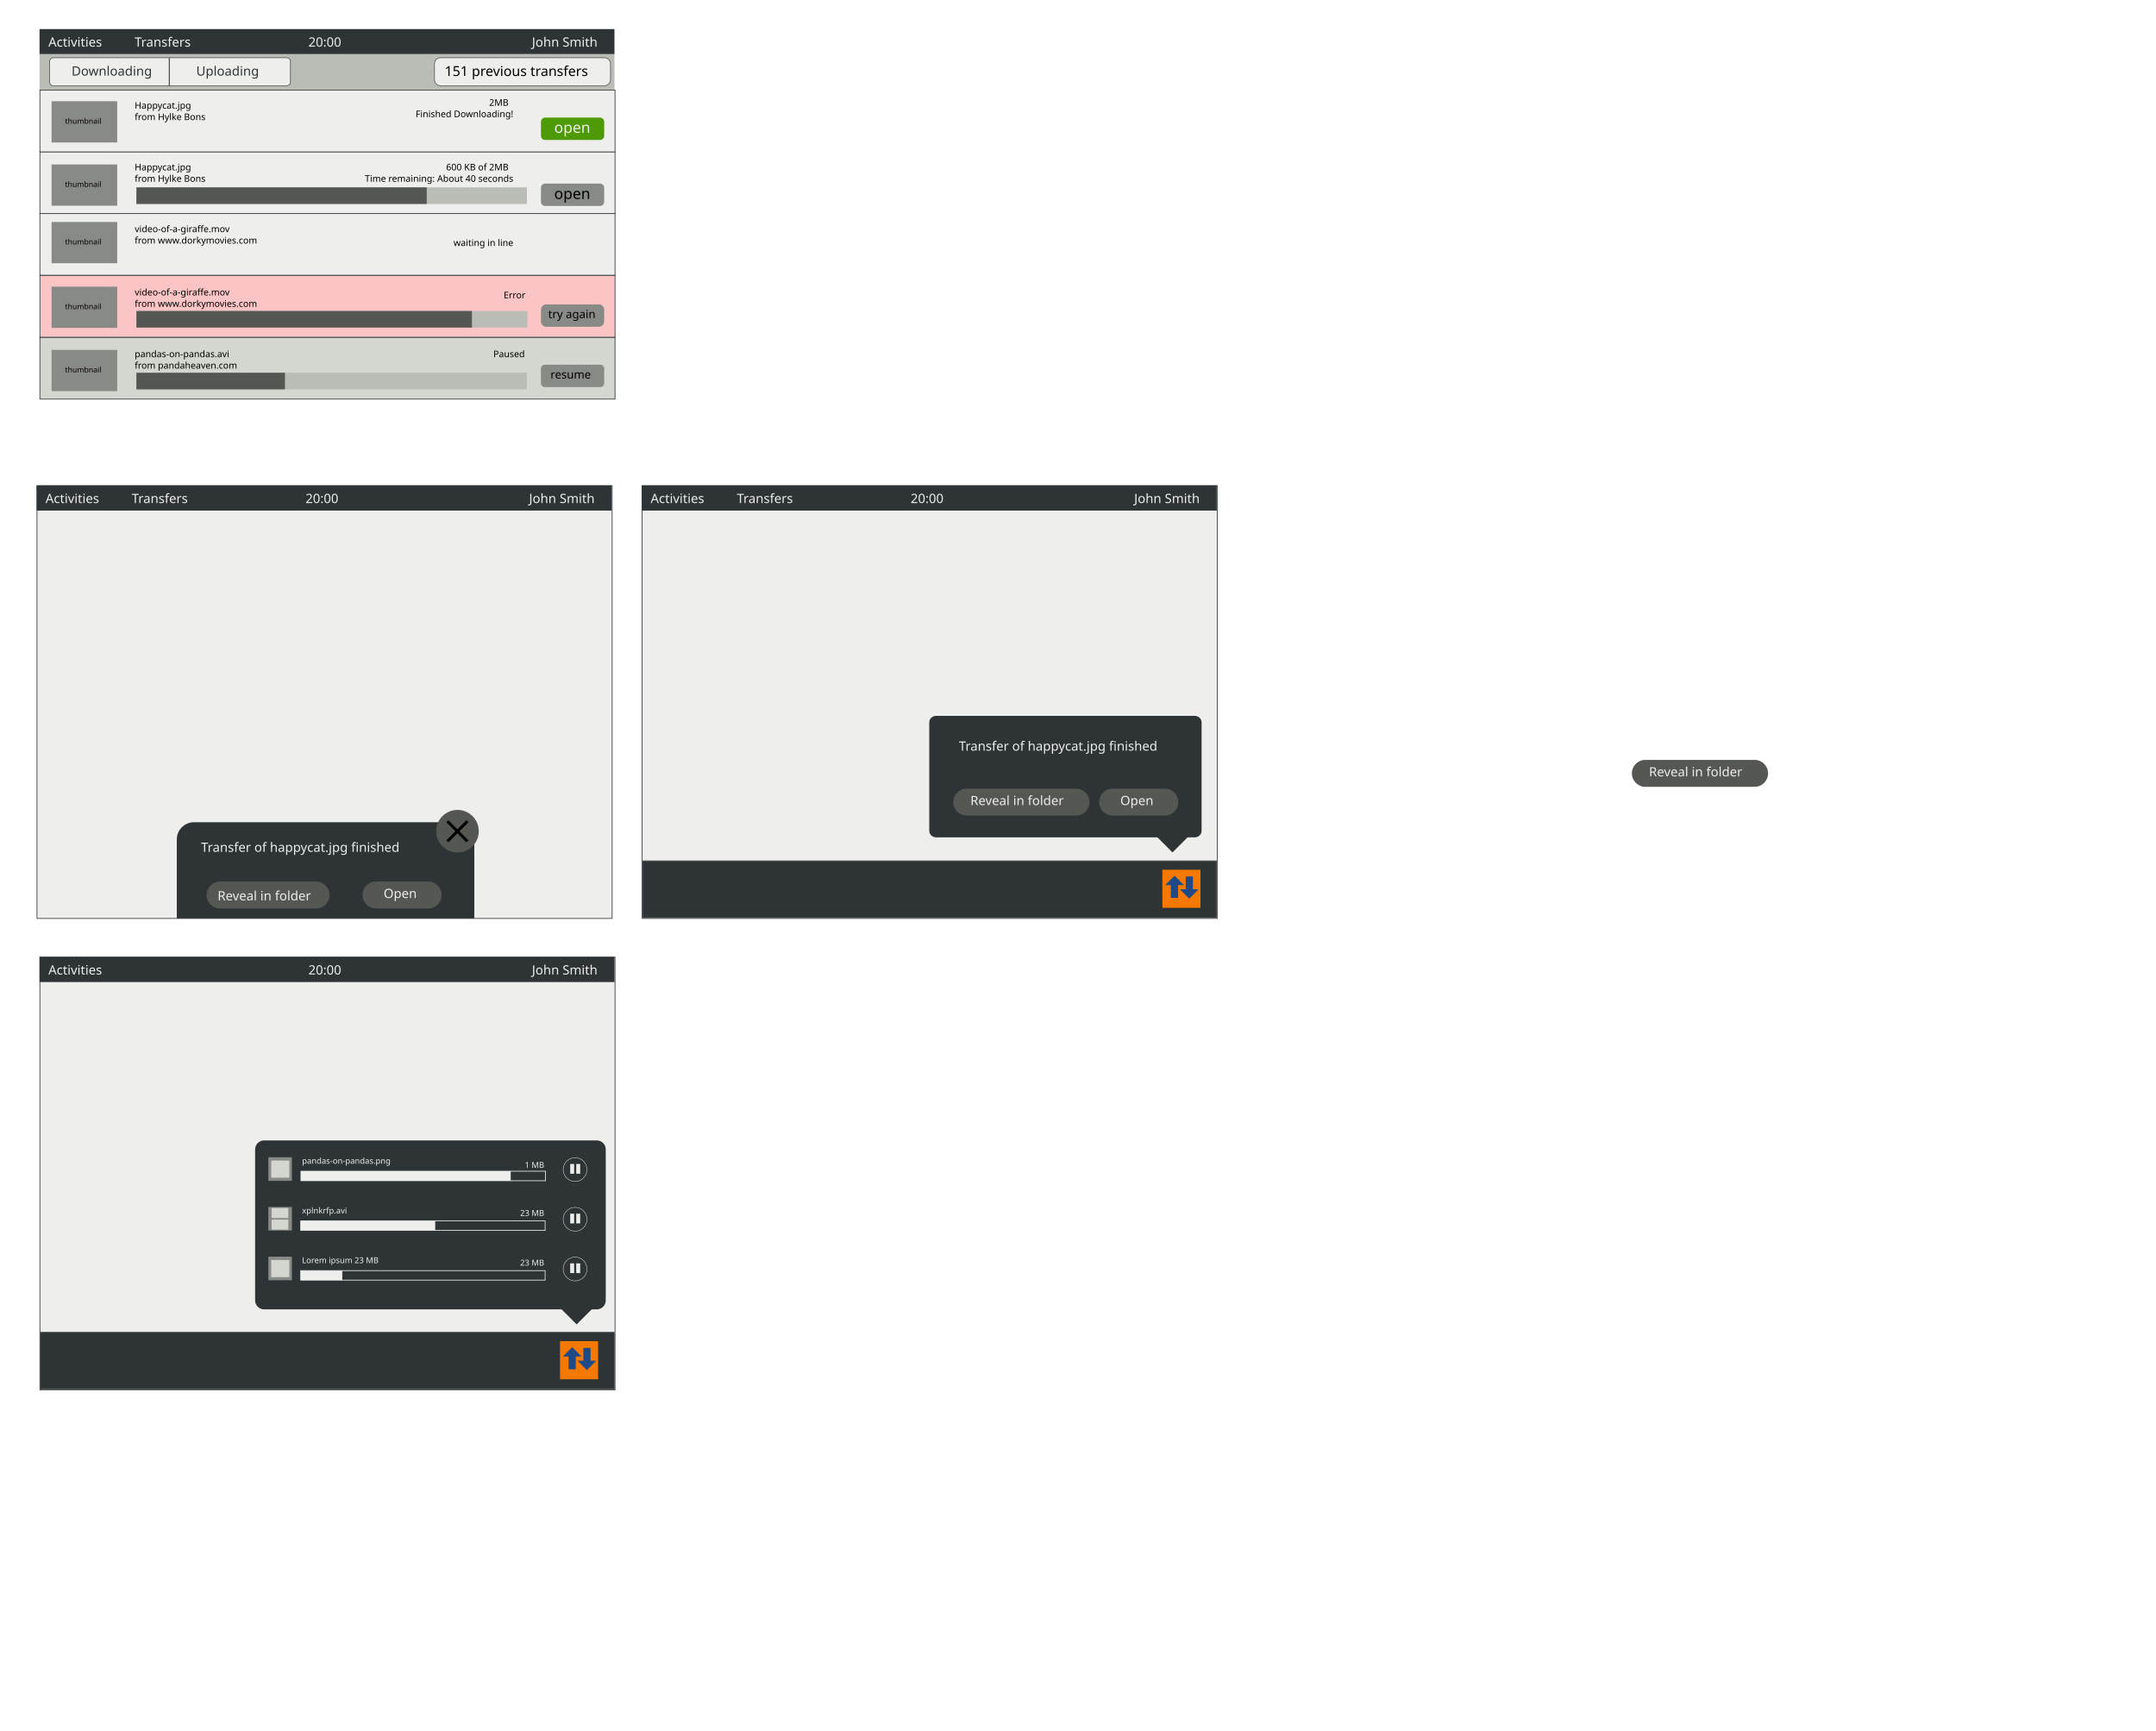
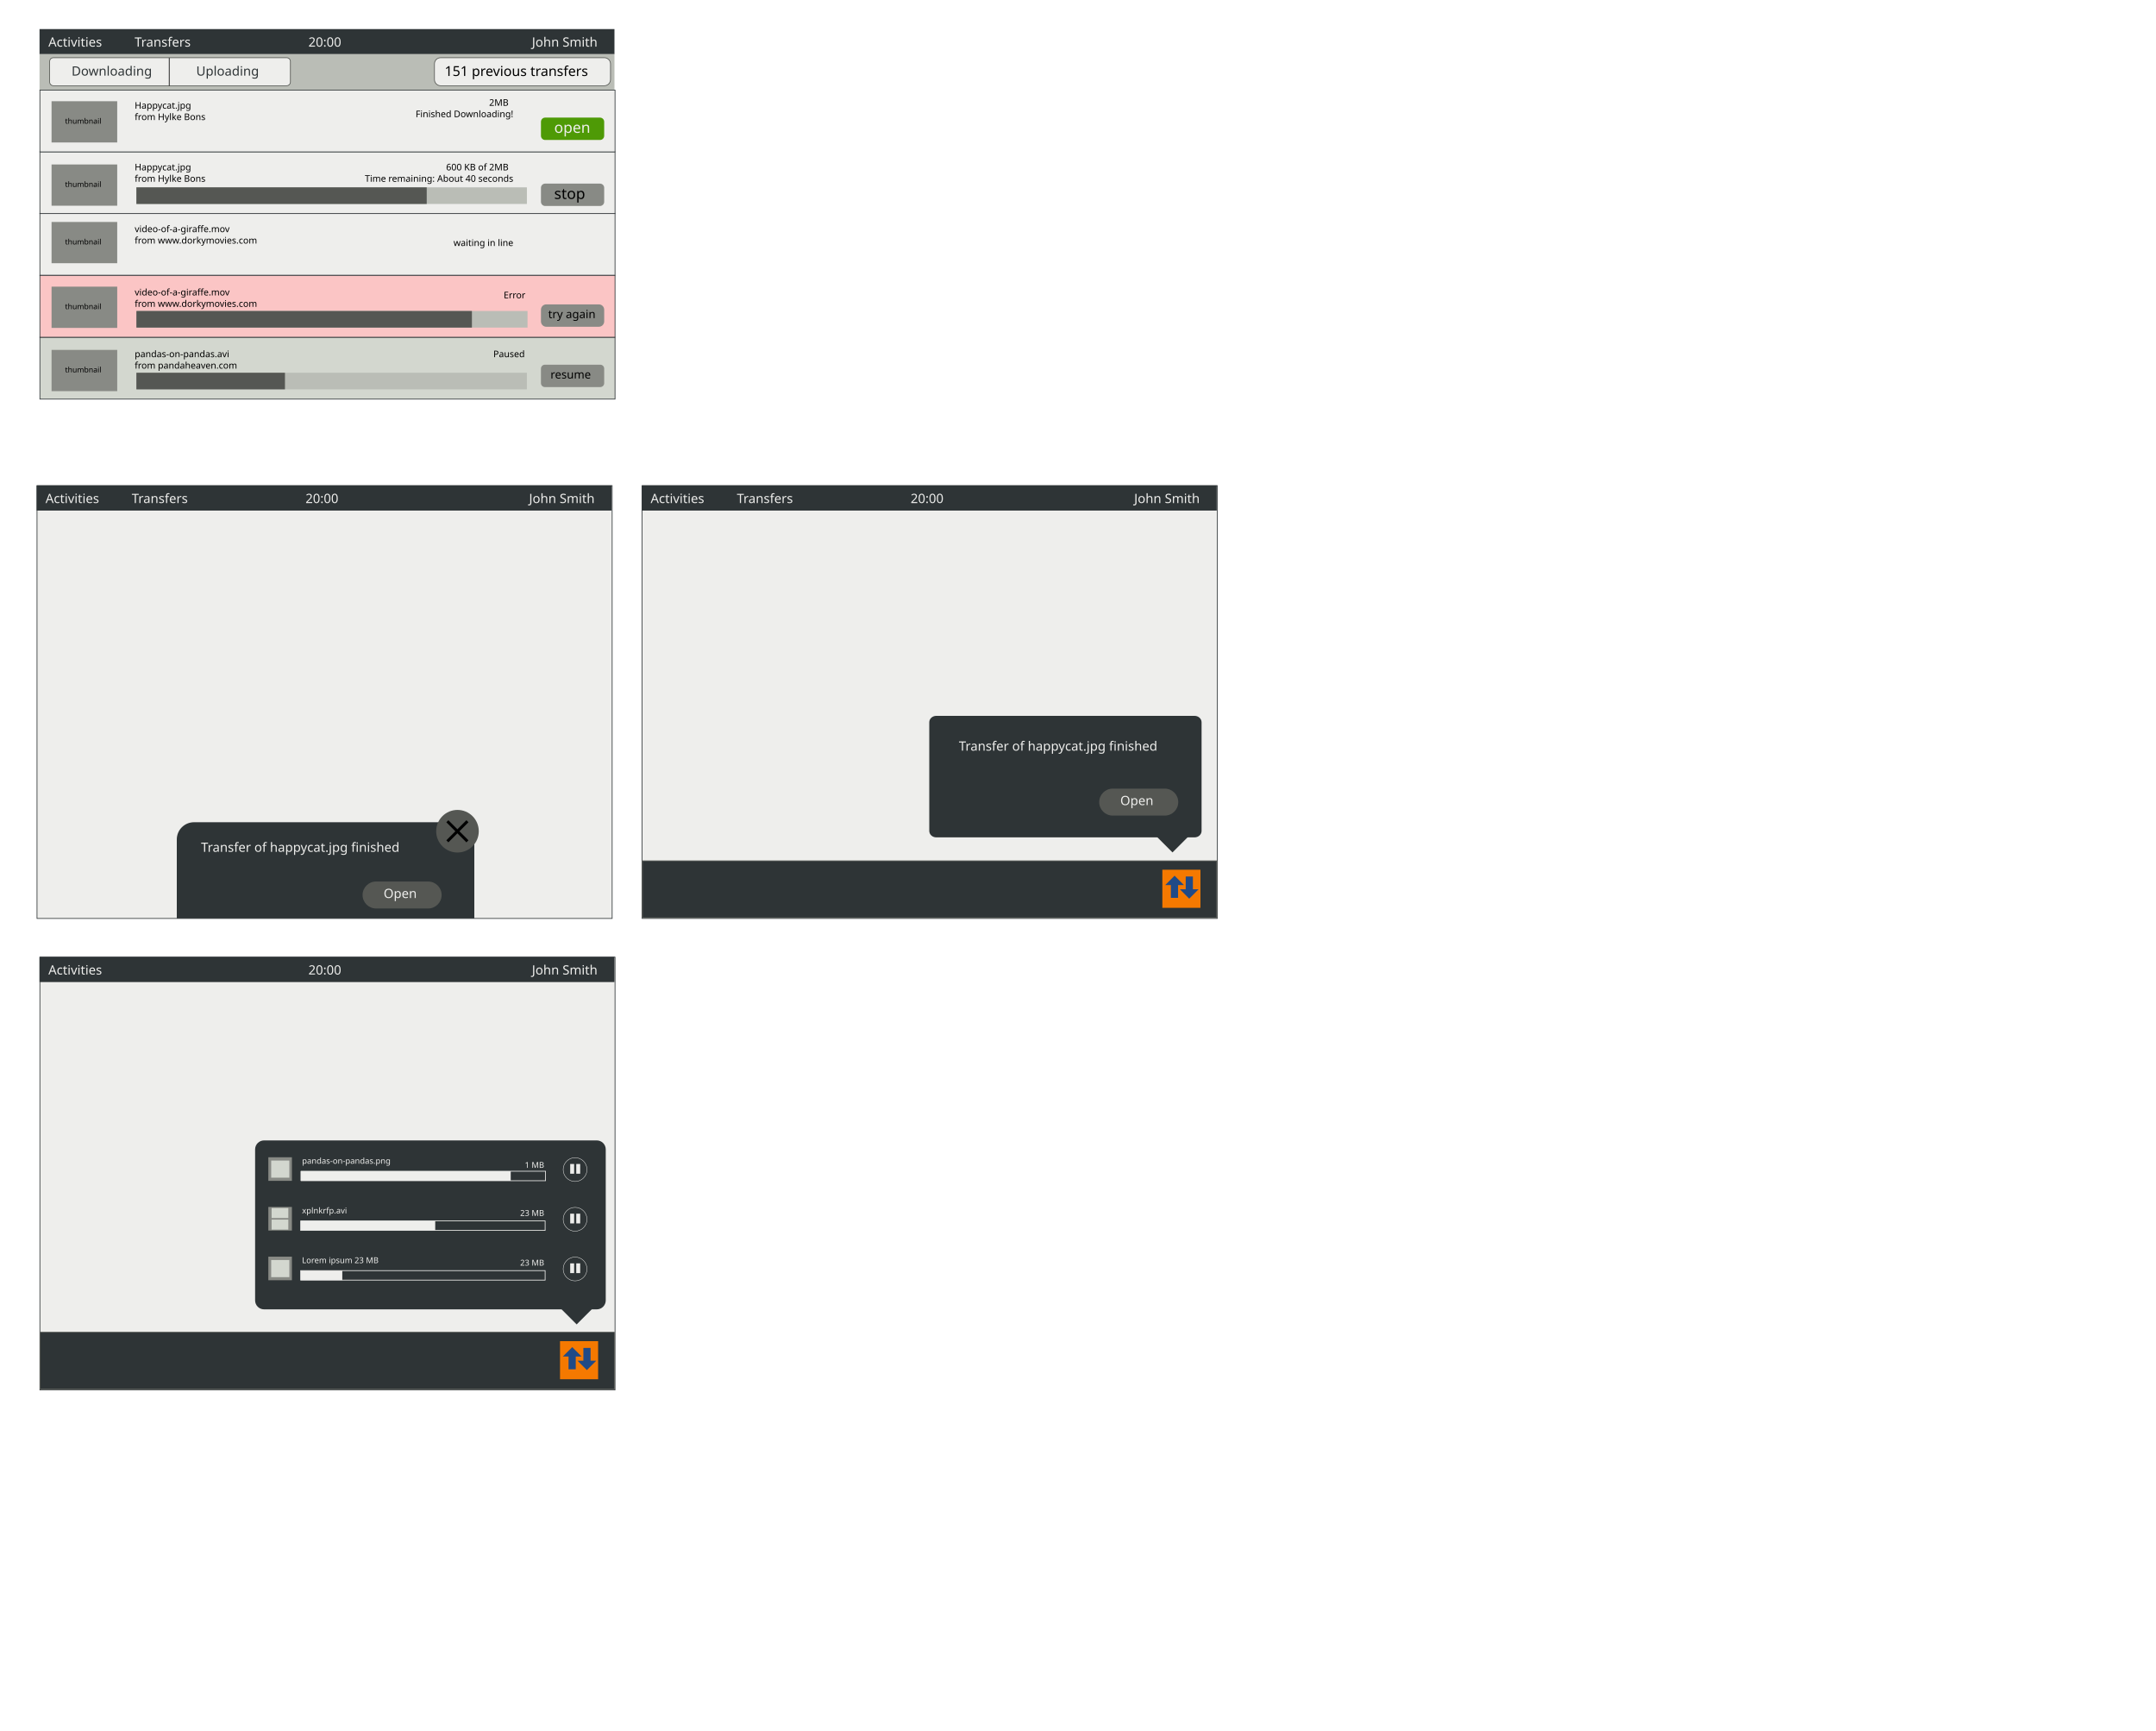
<svg xmlns="http://www.w3.org/2000/svg" width="3000" height="2408" id="svg2985" version="1.1">
  <defs id="defs2987" />
  <g id="layer1" transform="translate(0,1808)">
    <rect style="color:#000000;fill:#eeeeec;fill-opacity:1;fill-rule:nonzero;stroke:#2e3436;stroke-width:1;stroke-miterlimit:4;stroke-dasharray:none;marker:none;visibility:visible;display:inline;overflow:visible;enable-background:accumulate" id="rect3838-9-1" width="800.29" height="86.014" x="55.5" y="-1511.007" />
    <rect style="color:#000000;fill:#2e3436;fill-opacity:1;fill-rule:nonzero;stroke:none;stroke-width:3;marker:none;visibility:visible;display:inline;overflow:visible;enable-background:accumulate" id="rect2997-2" width="800" height="34.911" x="55" y="-1767.538" rx="0" ry="0" />
    <text xml:space="preserve" style="font-size:17.908px;font-style:normal;font-weight:normal;line-height:125%;letter-spacing:0px;word-spacing:0px;fill:#eeeeec;fill-opacity:1;stroke:none;font-family:Sans" x="67.323" y="-1743.122" id="text3769-3">
      <tspan id="tspan3771-9" x="67.323" y="-1743.122">Activities</tspan>
    </text>
    <text xml:space="preserve" style="font-size:17.908px;font-style:normal;font-weight:normal;line-height:125%;letter-spacing:0px;word-spacing:0px;fill:#eeeeec;fill-opacity:1;stroke:none;font-family:Sans" x="187.323" y="-1743.122" id="text3769-7-3">
      <tspan id="tspan3771-4-5" x="187.323" y="-1743.122">Transfers</tspan>
    </text>
    <text xml:space="preserve" style="font-size:17.908px;font-style:normal;font-weight:normal;line-height:125%;letter-spacing:0px;word-spacing:0px;fill:#eeeeec;fill-opacity:1;stroke:none;font-family:Sans" x="740.149" y="-1743.122" id="text3769-7-4-1">
      <tspan id="tspan3771-4-6-8" x="740.149" y="-1743.122">John Smith</tspan>
    </text>
    <text xml:space="preserve" style="font-size:17.908px;font-style:normal;font-weight:normal;line-height:125%;letter-spacing:0px;word-spacing:0px;fill:#eeeeec;fill-opacity:1;stroke:none;font-family:Sans" x="429.112" y="-1743.122" id="text3769-7-9-1">
      <tspan id="tspan3771-4-1-9" x="429.112" y="-1743.122">20:00</tspan>
    </text>
    <rect style="color:#000000;fill:#babdb6;fill-opacity:1;fill-rule:nonzero;stroke:none;stroke-width:3;marker:none;visibility:visible;display:inline;overflow:visible;enable-background:accumulate" id="rect3836-7" width="800" height="50" x="55" y="-1732.627" />
    <rect style="color:#000000;fill:#eeeeec;fill-opacity:1;fill-rule:nonzero;stroke:#2e3436;stroke-width:1;stroke-miterlimit:4;stroke-dasharray:none;marker:none;visibility:visible;display:inline;overflow:visible;enable-background:accumulate" id="rect3838-0" width="800.29" height="86.014" x="55.5" y="-1596.837" />
    <text xml:space="preserve" style="font-size:12.699px;font-style:normal;font-weight:normal;line-height:125%;letter-spacing:0px;word-spacing:0px;fill:#000000;fill-opacity:1;stroke:none;font-family:Sans" x="187.418" y="-1570.978" id="text3920-2">
      <tspan id="tspan3922-8" x="187.418" y="-1570.978">Happycat.jpg</tspan>
      <tspan x="187.418" y="-1555.105" id="tspan3254">from Hylke Bons</tspan>
    </text>
    <rect style="color:#000000;fill:#babdb6;fill-opacity:1;fill-rule:nonzero;stroke:none;stroke-width:1;marker:none;visibility:visible;display:inline;overflow:visible;enable-background:accumulate" id="rect3924-7" width="543.362" height="23.109" x="189.779" y="-1547.336" />
    <rect style="color:#000000;fill:#555753;fill-opacity:1;fill-rule:nonzero;stroke:none;stroke-width:1;marker:none;visibility:visible;display:inline;overflow:visible;enable-background:accumulate" id="rect3924-6-5" width="403.98" height="23.109" x="189.779" y="-1547.336" />
    <rect style="color:#000000;fill:#d3d7cf;fill-opacity:1;fill-rule:nonzero;stroke:#2e3436;stroke-width:1;stroke-miterlimit:4;stroke-dasharray:none;marker:none;visibility:visible;display:inline;overflow:visible;enable-background:accumulate" id="rect3838-5-9" width="800.29" height="86.014" x="55.5" y="-1338.715" />
    <rect style="color:#000000;fill:#babdb6;fill-opacity:1;fill-rule:nonzero;stroke:none;stroke-width:1;marker:none;visibility:visible;display:inline;overflow:visible;enable-background:accumulate" id="rect3924-3-6" width="543.362" height="23.109" x="189.779" y="-1289.384" />
    <rect style="color:#000000;fill:#555753;fill-opacity:1;fill-rule:nonzero;stroke:none;stroke-width:1;marker:none;visibility:visible;display:inline;overflow:visible;enable-background:accumulate" id="rect3924-6-6-9" width="206.736" height="23.109" x="189.779" y="-1289.384" />
    <rect style="color:#000000;fill:#fbc5c5;fill-opacity:1;fill-rule:nonzero;stroke:#2e3436;stroke-width:1;stroke-miterlimit:4;stroke-dasharray:none;marker:none;visibility:visible;display:inline;overflow:visible;enable-background:accumulate" id="rect3838-5-0-9" width="800.29" height="86.014" x="55.5" y="-1424.818" />
    <rect style="color:#000000;fill:#babdb6;fill-opacity:1;fill-rule:nonzero;stroke:none;stroke-width:1;marker:none;visibility:visible;display:inline;overflow:visible;enable-background:accumulate" id="rect3924-68-2-76" width="543.362" height="23.109" x="190.692" y="-1375.318" />
    <rect style="color:#000000;fill:#555753;fill-opacity:1;fill-rule:nonzero;stroke:none;stroke-width:1;marker:none;visibility:visible;display:inline;overflow:visible;enable-background:accumulate" id="rect3924-6-7-5-4" width="466.882" height="23.109" x="189.779" y="-1375.318" />
    <rect style="color:#000000;fill:#eeeeec;fill-opacity:1;fill-rule:nonzero;stroke:#2e3436;stroke-width:1;stroke-miterlimit:4;stroke-dasharray:none;marker:none;visibility:visible;display:inline;overflow:visible;enable-background:accumulate" id="rect3838-9-8-0" width="800.29" height="86.014" x="55.5" y="-1682.684" />
    <rect style="color:#000000;fill:#888a85;fill-opacity:1;fill-rule:nonzero;stroke:none;stroke-width:1;marker:none;visibility:visible;display:inline;overflow:visible;enable-background:accumulate" id="rect3900-4-0-9" width="91.363" height="57.391" x="71.739" y="-1667.17" />
    <rect style="color:#000000;fill:#eeeeec;fill-opacity:1;fill-rule:nonzero;stroke:#2e3436;stroke-width:1;stroke-miterlimit:4;stroke-dasharray:none;marker:none;visibility:visible;display:inline;overflow:visible;enable-background:accumulate" id="rect3838-5-0-0-5-5" width="800.29" height="602.201" x="893.5" y="-1132.329" />
    <rect style="color:#000000;fill:#2e3436;fill-opacity:1;fill-rule:nonzero;stroke:none;stroke-width:3;marker:none;visibility:visible;display:inline;overflow:visible;enable-background:accumulate" id="rect2997-3-9" width="800" height="34.911" x="893" y="-1132.538" rx="0" ry="0" />
    <text xml:space="preserve" style="font-size:17.908px;font-style:normal;font-weight:normal;line-height:125%;letter-spacing:0px;word-spacing:0px;fill:#eeeeec;fill-opacity:1;stroke:none;font-family:Sans" x="905.323" y="-1108.122" id="text3769-4-5">
      <tspan id="tspan3771-2-5" x="905.323" y="-1108.122">Activities</tspan>
    </text>
    <text xml:space="preserve" style="font-size:17.908px;font-style:normal;font-weight:normal;line-height:125%;letter-spacing:0px;word-spacing:0px;fill:#eeeeec;fill-opacity:1;stroke:none;font-family:Sans" x="1025.322" y="-1108.122" id="text3769-7-8-2">
      <tspan id="tspan3771-4-7-8" x="1025.322" y="-1108.122">Transfers</tspan>
    </text>
    <text xml:space="preserve" style="font-size:17.908px;font-style:normal;font-weight:normal;line-height:125%;letter-spacing:0px;word-spacing:0px;fill:#eeeeec;fill-opacity:1;stroke:none;font-family:Sans" x="1578.149" y="-1108.122" id="text3769-7-4-0-2">
      <tspan id="tspan3771-4-6-9-6" x="1578.149" y="-1108.122">John Smith</tspan>
    </text>
    <text xml:space="preserve" style="font-size:17.908px;font-style:normal;font-weight:normal;line-height:125%;letter-spacing:0px;word-spacing:0px;fill:#eeeeec;fill-opacity:1;stroke:none;font-family:Sans" x="1267.112" y="-1108.122" id="text3769-7-9-2-1">
      <tspan id="tspan3771-4-1-3-1" x="1267.112" y="-1108.122">20:00</tspan>
    </text>
    <rect style="color:#000000;fill:#eeeeec;fill-opacity:1;fill-rule:nonzero;stroke:#555753;stroke-width:1;stroke-linecap:round;stroke-linejoin:round;stroke-miterlimit:4;stroke-opacity:1;stroke-dasharray:none;stroke-dashoffset:0;marker:none;visibility:visible;display:inline;overflow:visible;enable-background:accumulate" id="rect5402" width="335" height="39" x="69.098" y="-1727.717" rx="5.212" ry="5.212" />
    <path style="fill:none;stroke:#000000;stroke-width:1px;stroke-linecap:butt;stroke-linejoin:miter;stroke-opacity:1" d="m 235.471,-1727.442 0,38.891" id="path5404" />
    <text xml:space="preserve" style="font-size:17.908px;font-style:normal;font-weight:normal;line-height:125%;letter-spacing:0px;word-spacing:0px;fill:#2e3436;fill-opacity:1;stroke:none;font-family:Sans" x="99.595" y="-1702.824" id="text3769-7-3-9">
      <tspan id="tspan3771-4-5-7" x="99.595" y="-1702.824">Downloading</tspan>
    </text>
    <text xml:space="preserve" style="font-size:17.908px;font-style:normal;font-weight:normal;line-height:125%;letter-spacing:0px;word-spacing:0px;fill:#2e3436;fill-opacity:1;stroke:none;font-family:Sans" x="273.03" y="-1702.824" id="text3769-7-3-9-8">
      <tspan id="tspan3771-4-5-7-2" x="273.03" y="-1702.824">Uploading</tspan>
    </text>
    <rect style="color:#000000;fill:#eeeeec;fill-opacity:1;fill-rule:nonzero;stroke:#2e3436;stroke-width:1;stroke-miterlimit:4;stroke-dasharray:none;marker:none;visibility:visible;display:inline;overflow:visible;enable-background:accumulate" id="rect3838-5-0-0-5-5-6" width="800.29" height="602.201" x="55.5" y="-476.329" />
    <rect style="color:#000000;fill:#2e3436;fill-opacity:1;fill-rule:nonzero;stroke:none;stroke-width:3;marker:none;visibility:visible;display:inline;overflow:visible;enable-background:accumulate" id="rect2997-3-9-9" width="800" height="34.911" x="55" y="-476.538" rx="0" ry="0" />
    <text xml:space="preserve" style="font-size:17.908px;font-style:normal;font-weight:normal;line-height:125%;letter-spacing:0px;word-spacing:0px;fill:#eeeeec;fill-opacity:1;stroke:none;font-family:Sans" x="67.323" y="-452.122" id="text3769-4-5-6">
      <tspan id="tspan3771-2-5-9" x="67.323" y="-452.122">Activities</tspan>
    </text>
    <text xml:space="preserve" style="font-size:17.908px;font-style:normal;font-weight:normal;line-height:125%;letter-spacing:0px;word-spacing:0px;fill:#eeeeec;fill-opacity:1;stroke:none;font-family:Sans" x="740.149" y="-452.122" id="text3769-7-4-0-2-1">
      <tspan id="tspan3771-4-6-9-6-7" x="740.149" y="-452.122">John Smith</tspan>
    </text>
    <text xml:space="preserve" style="font-size:17.908px;font-style:normal;font-weight:normal;line-height:125%;letter-spacing:0px;word-spacing:0px;fill:#eeeeec;fill-opacity:1;stroke:none;font-family:Sans" x="429.112" y="-452.122" id="text3769-7-9-2-1-8">
      <tspan id="tspan3771-4-1-3-1-0" x="429.112" y="-452.122">20:00</tspan>
    </text>
    <rect style="color:#000000;fill:#2e3436;fill-opacity:1;fill-rule:nonzero;stroke:#555753;stroke-width:1;stroke-linecap:round;stroke-linejoin:round;stroke-miterlimit:4;stroke-opacity:1;stroke-dasharray:none;stroke-dashoffset:0;marker:none;visibility:visible;display:inline;overflow:visible;enable-background:accumulate" id="rect5545" width="799.031" height="79.196" x="55.861" y="45.628" rx="0" ry="0" />
    <rect style="color:#000000;fill:#f57900;fill-opacity:1;fill-rule:nonzero;stroke:none;stroke-width:1;marker:none;visibility:visible;display:inline;overflow:visible;enable-background:accumulate" id="rect5547" width="53" height="53" x="779.25" y="58" />
    <path style="color:#000000;fill:#204a87;fill-opacity:1;fill-rule:nonzero;stroke:none;stroke-width:1;marker:none;visibility:visible;display:inline;overflow:visible;enable-background:accumulate" d="m 796.25,66.294 13.081,13.081 -26.163,0 z" id="rect5549" />
    <rect style="color:#000000;fill:#204a87;fill-opacity:1;fill-rule:nonzero;stroke:none;stroke-width:1;marker:none;visibility:visible;display:inline;overflow:visible;enable-background:accumulate" id="rect5552" width="10" height="19.625" x="791.125" y="77.5" />
    <path style="color:#000000;fill:#204a87;fill-opacity:1;fill-rule:nonzero;stroke:none;stroke-width:1;marker:none;visibility:visible;display:inline;overflow:visible;enable-background:accumulate" d="m 816.625,98.25 -13.081,-13.082 26.163,0 z" id="rect5549-3" />
    <rect style="color:#000000;fill:#204a87;fill-opacity:1;fill-rule:nonzero;stroke:none;stroke-width:1;marker:none;visibility:visible;display:inline;overflow:visible;enable-background:accumulate" id="rect5552-1" width="10" height="19.625" x="-821.75" y="-87.044" transform="scale(-1,-1)" />
    <rect style="color:#000000;fill:#2e3436;fill-opacity:1;fill-rule:nonzero;stroke:none;stroke-width:1;marker:none;visibility:visible;display:inline;overflow:visible;enable-background:accumulate" id="rect5577" width="487.904" height="235.056" x="354.968" y="-221.298" rx="12.479" ry="12.479" />
    <rect style="color:#000000;fill:#2e3436;fill-opacity:1;fill-rule:nonzero;stroke:none;stroke-width:1;marker:none;visibility:visible;display:inline;overflow:visible;enable-background:accumulate" id="rect5579" width="34.295" height="34.295" x="557.617" y="-577.133" transform="matrix(0.7071068,0.7071068,-0.7071068,0.7071068,0,0)" rx="0" ry="0" />
    <flowRoot xml:space="preserve" id="flowRoot5585" style="font-size:40px;font-style:normal;font-weight:normal;line-height:125%;letter-spacing:0px;word-spacing:0px;fill:#000000;fill-opacity:1;stroke:none;font-family:Sans" transform="matrix(0.6533564,0,0,0.6533564,1186.457,-1560.008)">
      <flowRegion id="flowRegion5587">
        <rect id="rect5589" width="584.07" height="380.423" x="861.256" y="722.257" />
      </flowRegion>
      <flowPara id="flowPara5591">When a transfer is done you'll get a notification to be able to act upon it.</flowPara>
    </flowRoot>
    <flowRoot xml:space="preserve" id="flowRoot5585-1" style="font-size:40px;font-style:normal;font-weight:normal;line-height:125%;letter-spacing:0px;word-spacing:0px;fill:#000000;fill-opacity:1;stroke:none;font-family:Sans" transform="matrix(0.6533564,0,0,0.6533564,338.5578,-906.6409)">
      <flowRegion id="flowRegion5587-7">
        <rect id="rect5589-6" width="772.385" height="728.914" x="861.256" y="722.257" />
      </flowRegion>
      <flowPara id="flowPara5591-2">If Transfers is closed during a running transfer, you'll get a icon in the message tray with the currently running transfers.</flowPara>
      <flowPara id="flowPara5785" />
      <flowPara id="flowPara5789">When all the transfers are done the tray icon should go away.</flowPara>
    </flowRoot>
    <rect style="color:#000000;fill:#888a85;fill-opacity:1;fill-rule:nonzero;stroke:none;stroke-width:1;marker:none;visibility:visible;display:inline;overflow:visible;enable-background:accumulate" id="rect3900-7-4-99-1" width="32.795" height="32.795" x="373.381" y="-197.854" />
    <text xml:space="preserve" style="font-size:11.326px;font-style:normal;font-weight:normal;line-height:125%;letter-spacing:0px;word-spacing:0px;fill:#eeeeec;fill-opacity:1;stroke:none;font-family:Sans" x="420.251" y="-188.851" id="text3920-0-2-8-2">
      <tspan id="tspan3922-2-0-89-8" x="420.251" y="-188.851">pandas-on-pandas.png</tspan>
    </text>
    <rect style="color:#000000;fill:#2e3436;fill-opacity:1;fill-rule:nonzero;stroke:#eeeeec;stroke-width:1;marker:none;visibility:visible;display:inline;overflow:visible;enable-background:accumulate" id="rect3924-68-2-76-1" width="340.111" height="13.205" x="418.982" y="-178.434" />
    <rect style="color:#000000;fill:#eeeeec;fill-opacity:1;fill-rule:nonzero;stroke:none;stroke-width:1;marker:none;visibility:visible;display:inline;overflow:visible;enable-background:accumulate" id="rect3924-6-7-5-4-9" width="292.239" height="13.205" x="418.411" y="-178.434" />
    <path style="color:#000000;fill:#2e3436;fill-opacity:1;fill-rule:nonzero;stroke:#eeeeec;stroke-width:1;marker:none;visibility:visible;display:inline;overflow:visible;enable-background:accumulate" id="path3944-0-3-7-4" d="m 778.663,128.378 c 0,16.109 -13.059,29.168 -29.168,29.168 -16.109,0 -29.168,-13.059 -29.168,-29.168 0,-16.109 13.059,-29.168 29.168,-29.168 16.109,0 29.168,13.059 29.168,29.168 z" transform="matrix(0.5681292,0,0,0.5681292,374.3947,-253.6551)" />
    <rect style="color:#000000;fill:#eeeeec;fill-opacity:1;fill-rule:nonzero;stroke:none;stroke-width:1;marker:none;visibility:visible;display:inline;overflow:visible;enable-background:accumulate" id="rect3946-67-0-3-6" width="5.466" height="13.551" x="793.412" y="-188.517" />
    <rect style="color:#000000;fill:#eeeeec;fill-opacity:1;fill-rule:nonzero;stroke:none;stroke-width:1;marker:none;visibility:visible;display:inline;overflow:visible;enable-background:accumulate" id="rect3946-6-0-4-1-0" width="5.466" height="13.551" x="801.838" y="-188.517" />
    <rect style="color:#000000;fill:#888a85;fill-opacity:1;fill-rule:nonzero;stroke:none;stroke-width:1;marker:none;visibility:visible;display:inline;overflow:visible;enable-background:accumulate" id="rect3900-4-0-9-8" width="32.795" height="32.795" x="373.381" y="-128.712" />
    <text xml:space="preserve" style="font-size:11.326px;font-style:normal;font-weight:normal;line-height:125%;letter-spacing:0px;word-spacing:0px;fill:#eeeeec;fill-opacity:1;stroke:none;font-family:Sans" x="420.251" y="-119.709" id="text3920-7-8-0-9">
      <tspan id="tspan3922-27-5-2-5" x="420.251" y="-119.709">xplnkrfp.avi</tspan>
    </text>
    <rect style="color:#000000;fill:#2e3436;fill-opacity:1;fill-rule:nonzero;stroke:#eeeeec;stroke-width:1;marker:none;visibility:visible;display:inline;overflow:visible;enable-background:accumulate" id="rect3924-3-9-8-6" width="340.111" height="13.205" x="418.411" y="-109.292" />
    <rect style="color:#000000;fill:#eeeeec;fill-opacity:1;fill-rule:nonzero;stroke:none;stroke-width:1;marker:none;visibility:visible;display:inline;overflow:visible;enable-background:accumulate" id="rect3924-6-6-5-6-3" width="187.184" height="13.205" x="418.411" y="-109.292" />
    <path style="color:#000000;fill:#2e3436;fill-opacity:1;fill-rule:nonzero;stroke:#eeeeec;stroke-width:1;marker:none;visibility:visible;display:inline;overflow:visible;enable-background:accumulate" id="path3944-4-9-7-4" d="m 778.663,128.378 c 0,16.109 -13.059,29.168 -29.168,29.168 -16.109,0 -29.168,-13.059 -29.168,-29.168 0,-16.109 13.059,-29.168 29.168,-29.168 16.109,0 29.168,13.059 29.168,29.168 z" transform="matrix(0.5681292,0,0,0.5681292,374.3947,-184.5126)" />
    <rect style="color:#000000;fill:#eeeeec;fill-opacity:1;fill-rule:nonzero;stroke:none;stroke-width:1;marker:none;visibility:visible;display:inline;overflow:visible;enable-background:accumulate" id="rect3946-3-1-3-3" width="5.466" height="13.551" x="793.412" y="-119.375" />
    <rect style="color:#000000;fill:#eeeeec;fill-opacity:1;fill-rule:nonzero;stroke:none;stroke-width:1;marker:none;visibility:visible;display:inline;overflow:visible;enable-background:accumulate" id="rect3946-6-7-8-9-5" width="5.466" height="13.551" x="801.838" y="-119.375" />
    <rect style="color:#000000;fill:#888a85;fill-opacity:1;fill-rule:nonzero;stroke:none;stroke-width:1;marker:none;visibility:visible;display:inline;overflow:visible;enable-background:accumulate" id="rect3900-7-4-9-4-5" width="32.795" height="32.795" x="373.381" y="-59.57" />
    <text xml:space="preserve" style="font-size:11.326px;font-style:normal;font-weight:normal;line-height:125%;letter-spacing:0px;word-spacing:0px;fill:#eeeeec;fill-opacity:1;stroke:none;font-family:Sans" x="420.251" y="-50.567" id="text3920-0-2-3-5-6">
      <tspan id="tspan3922-2-0-8-3-9" x="420.251" y="-50.567">Lorem ipsum 23 MB</tspan>
    </text>
    <rect style="color:#000000;fill:#2e3436;fill-opacity:1;fill-rule:nonzero;stroke:#eeeeec;stroke-width:1;marker:none;visibility:visible;display:inline;overflow:visible;enable-background:accumulate" id="rect3924-68-2-7-0-7" width="340.111" height="13.205" x="418.411" y="-40.149" />
    <rect style="color:#000000;fill:#eeeeec;fill-opacity:1;fill-rule:nonzero;stroke:none;stroke-width:1;marker:none;visibility:visible;display:inline;overflow:visible;enable-background:accumulate" id="rect3924-6-7-5-7-1-4" width="57.886" height="13.205" x="418.411" y="-40.149" />
    <path style="color:#000000;fill:#2e3436;fill-opacity:1;fill-rule:nonzero;stroke:#eeeeec;stroke-width:1;marker:none;visibility:visible;display:inline;overflow:visible;enable-background:accumulate" id="path3944-0-3-2-4-1" d="m 778.663,128.378 c 0,16.109 -13.059,29.168 -29.168,29.168 -16.109,0 -29.168,-13.059 -29.168,-29.168 0,-16.109 13.059,-29.168 29.168,-29.168 16.109,0 29.168,13.059 29.168,29.168 z" transform="matrix(0.5681292,0,0,0.5681292,374.3947,-115.3702)" />
    <rect style="color:#000000;fill:#eeeeec;fill-opacity:1;fill-rule:nonzero;stroke:none;stroke-width:1;marker:none;visibility:visible;display:inline;overflow:visible;enable-background:accumulate" id="rect3946-67-0-9-8-8" width="5.466" height="13.551" x="793.412" y="-50.232" />
    <rect style="color:#000000;fill:#eeeeec;fill-opacity:1;fill-rule:nonzero;stroke:none;stroke-width:1;marker:none;visibility:visible;display:inline;overflow:visible;enable-background:accumulate" id="rect3946-6-0-4-7-2-7" width="5.466" height="13.551" x="801.838" y="-50.232" />
    <text xml:space="preserve" style="font-size:11.326px;font-style:normal;font-weight:normal;line-height:125%;letter-spacing:0px;word-spacing:0px;fill:#eeeeec;fill-opacity:1;stroke:none;font-family:Sans" x="730.214" y="-183.129" id="text3920-5-5-5-6-5">
      <tspan id="tspan3922-0-2-1-9-8" x="730.214" y="-183.129">1 MB</tspan>
    </text>
    <text xml:space="preserve" style="font-size:11.326px;font-style:normal;font-weight:normal;line-height:125%;letter-spacing:0px;word-spacing:0px;fill:#eeeeec;fill-opacity:1;stroke:none;font-family:Sans" x="723.749" y="-116.272" id="text3920-5-5-7-9-6-6">
      <tspan id="tspan3922-0-2-5-6-5-6" x="723.749" y="-116.272">23 MB</tspan>
    </text>
    <text xml:space="preserve" style="font-size:11.326px;font-style:normal;font-weight:normal;line-height:125%;letter-spacing:0px;word-spacing:0px;fill:#eeeeec;fill-opacity:1;stroke:none;font-family:Sans" x="723.749" y="-47.13" id="text3920-5-5-7-9-9-2-6">
      <tspan id="tspan3922-0-2-5-6-7-0-0" x="723.749" y="-47.13">23 MB</tspan>
    </text>
    <rect style="color:#000000;fill:#d3d7cf;fill-opacity:1;fill-rule:nonzero;stroke:none;stroke-width:1;marker:none;visibility:visible;display:inline;overflow:visible;enable-background:accumulate" id="rect4308-6-9" width="25.254" height="23.839" x="377.351" y="-193.278" />
    <rect style="color:#000000;fill:#d3d7cf;fill-opacity:1;fill-rule:nonzero;stroke:none;stroke-width:1;marker:none;visibility:visible;display:inline;overflow:visible;enable-background:accumulate" id="rect4267-3-3-8" width="23.268" height="13.919" x="377.923" y="-127.238" />
    <rect style="color:#000000;fill:#d3d7cf;fill-opacity:1;fill-rule:nonzero;stroke:none;stroke-width:1;marker:none;visibility:visible;display:inline;overflow:visible;enable-background:accumulate" id="rect4267-2-1-6-2" width="23.268" height="13.919" x="377.923" y="-111.111" />
    <rect style="color:#000000;fill:#d3d7cf;fill-opacity:1;fill-rule:nonzero;stroke:none;stroke-width:1;marker:none;visibility:visible;display:inline;overflow:visible;enable-background:accumulate" id="rect4308-3-1-9" width="25.254" height="23.839" x="377.351" y="-54.89" />
    <rect style="color:#000000;fill:#eeeeec;fill-opacity:1;fill-rule:nonzero;stroke:#2e3436;stroke-width:1;stroke-miterlimit:4;stroke-dasharray:none;marker:none;visibility:visible;display:inline;overflow:visible;enable-background:accumulate" id="rect3838-5-0-0-5-5-1" width="800.29" height="602.201" x="51.5" y="-1132.329" />
    <rect style="color:#000000;fill:#2e3436;fill-opacity:1;fill-rule:nonzero;stroke:none;stroke-width:3;marker:none;visibility:visible;display:inline;overflow:visible;enable-background:accumulate" id="rect2997-3-9-0" width="800" height="34.911" x="51" y="-1132.538" rx="0" ry="0" />
    <text xml:space="preserve" style="font-size:17.908px;font-style:normal;font-weight:normal;line-height:125%;letter-spacing:0px;word-spacing:0px;fill:#eeeeec;fill-opacity:1;stroke:none;font-family:Sans" x="63.323" y="-1108.122" id="text3769-4-5-9">
      <tspan id="tspan3771-2-5-0" x="63.323" y="-1108.122">Activities</tspan>
    </text>
    <text xml:space="preserve" style="font-size:17.908px;font-style:normal;font-weight:normal;line-height:125%;letter-spacing:0px;word-spacing:0px;fill:#eeeeec;fill-opacity:1;stroke:none;font-family:Sans" x="183.323" y="-1108.122" id="text3769-7-8-2-4">
      <tspan id="tspan3771-4-7-8-2" x="183.323" y="-1108.122">Transfers</tspan>
    </text>
    <text xml:space="preserve" style="font-size:17.908px;font-style:normal;font-weight:normal;line-height:125%;letter-spacing:0px;word-spacing:0px;fill:#eeeeec;fill-opacity:1;stroke:none;font-family:Sans" x="736.149" y="-1108.122" id="text3769-7-4-0-2-8">
      <tspan id="tspan3771-4-6-9-6-3" x="736.149" y="-1108.122">John Smith</tspan>
    </text>
    <text xml:space="preserve" style="font-size:17.908px;font-style:normal;font-weight:normal;line-height:125%;letter-spacing:0px;word-spacing:0px;fill:#eeeeec;fill-opacity:1;stroke:none;font-family:Sans" x="425.112" y="-1108.122" id="text3769-7-9-2-1-0">
      <tspan id="tspan3771-4-1-3-1-8" x="425.112" y="-1108.122">20:00</tspan>
    </text>
    <path style="color:#000000;fill:#2e3436;fill-opacity:1;fill-rule:nonzero;stroke:none;stroke-width:1;marker:none;visibility:visible;display:inline;overflow:visible;enable-background:accumulate" d="m 270,-664 366,0 c 13.296,0 24,10.704 24,24 l 0,109.837 -414,0 L 246,-640 c 0,-13.296 10.704,-24 24,-24 z" id="rect5001-8-3" />
    <path style="color:#000000;fill:#555753;fill-opacity:1;fill-rule:nonzero;stroke:none;stroke-width:1;marker:none;visibility:visible;display:inline;overflow:visible;enable-background:accumulate" id="path5003-5-6" d="m 684,1171 c 0,19.882 -16.118,36 -36,36 -19.882,0 -36,-16.118 -36,-36 0,-19.882 16.118,-36 36,-36 19.882,0 36,16.118 36,36 z" transform="matrix(0.8232233,0,0,0.8232233,103.1163,-1615.49)" />
    <path style="fill:none;stroke:#000000;stroke-width:4;stroke-linecap:butt;stroke-linejoin:miter;stroke-miterlimit:4;stroke-opacity:1;stroke-dasharray:none" d="m 622.486,-665.368 27.931,27.931" id="path5005-7-8" />
    <path style="fill:none;stroke:#000000;stroke-width:4;stroke-linecap:butt;stroke-linejoin:miter;stroke-miterlimit:4;stroke-opacity:1;stroke-dasharray:none" d="m 650.417,-665.368 -27.931,27.931" id="path5005-8-9-3" />
    <rect style="color:#000000;fill:#555753;fill-opacity:1;fill-rule:nonzero;stroke:none;stroke-width:4;marker:none;visibility:visible;display:inline;overflow:visible;enable-background:accumulate" id="rect5026-5-0" width="110" height="37.5" x="504.5" y="-581.5" rx="18.75" ry="18.75" />
    <text xml:space="preserve" style="font-size:17.908px;font-style:normal;font-weight:normal;line-height:125%;letter-spacing:0px;word-spacing:0px;fill:#eeeeec;fill-opacity:1;stroke:none;font-family:Sans" x="279.754" y="-622.824" id="text3769-7-8-1-3-0">
      <tspan id="tspan3771-4-7-5-5-3" x="279.754" y="-622.824">Transfer of happycat.jpg finished</tspan>
    </text>
    <text xml:space="preserve" style="font-size:17.908px;font-style:normal;font-weight:normal;line-height:125%;letter-spacing:0px;word-spacing:0px;fill:#eeeeec;fill-opacity:1;stroke:none;font-family:Sans" x="533.777" y="-558.559" id="text3769-7-8-1-0-6-6">
      <tspan id="tspan3771-4-7-5-0-1-4" x="533.777" y="-558.559">Open</tspan>
    </text>
    <rect style="color:#000000;fill:#2e3436;fill-opacity:1;fill-rule:nonzero;stroke:#555753;stroke-width:1;stroke-linecap:round;stroke-linejoin:round;stroke-miterlimit:4;stroke-opacity:1;stroke-dasharray:none;stroke-dashoffset:0;marker:none;visibility:visible;display:inline;overflow:visible;enable-background:accumulate" id="rect5545-7" width="799.031" height="79.196" x="893.985" y="-610.28" rx="0" ry="0" />
    <rect style="color:#000000;fill:#f57900;fill-opacity:1;fill-rule:nonzero;stroke:none;stroke-width:1;marker:none;visibility:visible;display:inline;overflow:visible;enable-background:accumulate" id="rect5547-7" width="53" height="53" x="1617.373" y="-597.908" />
    <path style="color:#000000;fill:#204a87;fill-opacity:1;fill-rule:nonzero;stroke:none;stroke-width:1;marker:none;visibility:visible;display:inline;overflow:visible;enable-background:accumulate" d="m 1634.373,-589.615 13.082,13.082 -26.163,0 z" id="rect5549-5" />
    <rect style="color:#000000;fill:#204a87;fill-opacity:1;fill-rule:nonzero;stroke:none;stroke-width:1;marker:none;visibility:visible;display:inline;overflow:visible;enable-background:accumulate" id="rect5552-5" width="10" height="19.625" x="1629.248" y="-578.408" />
    <path style="color:#000000;fill:#204a87;fill-opacity:1;fill-rule:nonzero;stroke:none;stroke-width:1;marker:none;visibility:visible;display:inline;overflow:visible;enable-background:accumulate" d="m 1654.748,-557.658 -13.082,-13.082 26.163,0 z" id="rect5549-3-6" />
    <rect style="color:#000000;fill:#204a87;fill-opacity:1;fill-rule:nonzero;stroke:none;stroke-width:1;marker:none;visibility:visible;display:inline;overflow:visible;enable-background:accumulate" id="rect5552-1-5" width="10" height="19.625" x="-1659.873" y="568.865" transform="scale(-1,-1)" />
    <rect style="color:#000000;fill:#2e3436;fill-opacity:1;fill-rule:nonzero;stroke:none;stroke-width:1;marker:none;visibility:visible;display:inline;overflow:visible;enable-background:accumulate" id="rect5577-4" width="378.904" height="169.056" x="1293.048" y="-811.999" rx="9.691" ry="8.975" />
    <rect style="color:#000000;fill:#2e3436;fill-opacity:1;fill-rule:nonzero;stroke:none;stroke-width:1;marker:none;visibility:visible;display:inline;overflow:visible;enable-background:accumulate" id="rect5579-5" width="34.295" height="34.295" x="679.508" y="-1627.74" transform="matrix(0.7071068,0.7071068,-0.7071068,0.7071068,0,0)" rx="0" ry="0" />
    <text xml:space="preserve" style="font-size:17.908px;font-style:normal;font-weight:normal;line-height:125%;letter-spacing:0px;word-spacing:0px;fill:#eeeeec;fill-opacity:1;stroke:none;font-family:Sans" x="1334.281" y="-763.609" id="text3769-7-8-1-3-0-1">
      <tspan id="tspan3771-4-7-5-5-3-1" x="1334.281" y="-763.609">Transfer of happycat.jpg finished</tspan>
    </text>
-     <rect style="color:#000000;fill:#555753;fill-opacity:1;fill-rule:nonzero;stroke:none;stroke-width:4;marker:none;visibility:visible;display:inline;overflow:visible;enable-background:accumulate" id="rect5026-5-0-5" width="171" height="37.5" x="287.5" y="-581.5" rx="18.75" ry="18.75" />
-     <text xml:space="preserve" style="font-size:17.908px;font-style:normal;font-weight:normal;line-height:125%;letter-spacing:0px;word-spacing:0px;fill:#eeeeec;fill-opacity:1;stroke:none;font-family:Sans" x="302.777" y="-555.309" id="text3769-7-8-1-0-6-6-0">
-       <tspan id="tspan3771-4-7-5-0-1-4-3" x="302.777" y="-555.309">Reveal in folder</tspan>
-     </text>
    <rect style="color:#000000;fill:#555753;fill-opacity:1;fill-rule:nonzero;stroke:none;stroke-width:4;marker:none;visibility:visible;display:inline;overflow:visible;enable-background:accumulate" id="rect5026-5-0-8" width="110" height="37.5" x="1529.5" y="-710.75" rx="18.75" ry="18.75" />
    <text xml:space="preserve" style="font-size:17.908px;font-style:normal;font-weight:normal;line-height:125%;letter-spacing:0px;word-spacing:0px;fill:#eeeeec;fill-opacity:1;stroke:none;font-family:Sans" x="1558.777" y="-687.809" id="text3769-7-8-1-0-6-6-6">
      <tspan id="tspan3771-4-7-5-0-1-4-37" x="1558.777" y="-687.809">Open</tspan>
    </text>
-     <rect style="color:#000000;fill:#555753;fill-opacity:1;fill-rule:nonzero;stroke:none;stroke-width:4;marker:none;visibility:visible;display:inline;overflow:visible;enable-background:accumulate" id="rect5026-5-0-5-4" width="189.5" height="37.5" x="1326.5" y="-710.75" rx="18.75" ry="18.75" />
-     <text xml:space="preserve" style="font-size:17.908px;font-style:normal;font-weight:normal;line-height:125%;letter-spacing:0px;word-spacing:0px;fill:#eeeeec;fill-opacity:1;stroke:none;font-family:Sans" x="1350.277" y="-687.809" id="text3769-7-8-1-0-6-6-0-2">
-       <tspan id="tspan3771-4-7-5-0-1-4-3-6" x="1350.277" y="-687.809">Reveal in folder</tspan>
-     </text>
-     <rect style="color:#000000;fill:#555753;fill-opacity:1;fill-rule:nonzero;stroke:none;stroke-width:4;marker:none;visibility:visible;display:inline;overflow:visible;enable-background:accumulate" id="rect5026-5-0-5-4-2" width="189.5" height="37.5" x="2270.706" y="-750.75" rx="18.75" ry="18.75" />
-     <text xml:space="preserve" style="font-size:17.908px;font-style:normal;font-weight:normal;line-height:125%;letter-spacing:0px;word-spacing:0px;fill:#eeeeec;fill-opacity:1;stroke:none;font-family:Sans" x="2294.482" y="-727.809" id="text3769-7-8-1-0-6-6-0-2-0">
-       <tspan id="tspan3771-4-7-5-0-1-4-3-6-9" x="2294.482" y="-727.809">Reveal in folder</tspan>
-     </text>
-     <flowRoot xml:space="preserve" id="flowRoot5585-2" style="font-size:40px;font-style:normal;font-weight:normal;line-height:125%;letter-spacing:0px;word-spacing:0px;fill:#000000;fill-opacity:1;stroke:none;font-family:Sans" transform="matrix(0.6533564,0,0,0.6533564,1918.787,-1225.394)">
-       <flowRegion id="flowRegion5587-3">
-         <rect id="rect5589-1" width="584.07" height="1105.543" x="861.256" y="722.257" />
-       </flowRegion>
-       <flowPara id="flowPara5591-0">Reveals in Files with the file selected and ready to be acted upon (open, move etc.)</flowPara>
-       <flowPara id="flowPara6247" />
-       <flowPara id="flowPara6249">So yeah, this guy.</flowPara>
-       <flowPara id="flowPara6245">If it shall be kept or not depends on if we can trust apps to have a way from the view mode to the edit mode of say, a document.</flowPara>
-     </flowRoot>
    <rect style="color:#000000;fill:#888a85;fill-opacity:1;fill-rule:nonzero;stroke:none;stroke-width:3;marker:none;visibility:visible;display:inline;overflow:visible;enable-background:accumulate" id="rect3256" width="87.997" height="31.137" x="752.715" y="-1552.548" rx="5.859" ry="5.859" />
    <text xml:space="preserve" style="font-size:12.699px;font-style:normal;font-weight:normal;line-height:125%;letter-spacing:0px;word-spacing:0px;fill:#000000;fill-opacity:1;stroke:none;font-family:Sans" x="730.757" y="-1570.978" id="text3920-2-5">
      <tspan x="730.757" y="-1570.978" id="tspan3254-8" style="text-align:end;text-anchor:end">600 KB of 2MB</tspan>
      <tspan x="730.757" y="-1555.105" id="tspan3556" style="text-align:end;text-anchor:end">Time remaining: About 40 seconds</tspan>
    </text>
    <text xml:space="preserve" style="font-size:12.699px;font-style:normal;font-weight:normal;line-height:125%;letter-spacing:0px;word-spacing:0px;fill:#000000;fill-opacity:1;stroke:none;font-family:Sans" x="187.418" y="-1484.978" id="text3920-2-53">
      <tspan id="tspan3922-8-9" x="187.418" y="-1484.978">video-of-a-giraffe.mov</tspan>
      <tspan x="187.418" y="-1469.105" id="tspan3254-2">from www.dorkymovies.com</tspan>
    </text>
    <text xml:space="preserve" style="font-size:12.699px;font-style:normal;font-weight:normal;line-height:125%;letter-spacing:0px;word-spacing:0px;fill:#000000;fill-opacity:1;stroke:none;font-family:Sans" x="187.418" y="-1311.012" id="text3920-2-0">
      <tspan id="tspan3922-8-7" x="187.418" y="-1311.012">pandas-on-pandas.avi</tspan>
      <tspan x="187.418" y="-1295.138" id="tspan3254-0">from pandaheaven.com</tspan>
    </text>
    <text xml:space="preserve" style="font-size:12.699px;font-style:normal;font-weight:normal;line-height:125%;letter-spacing:0px;word-spacing:0px;fill:#000000;fill-opacity:1;stroke:none;font-family:Sans" x="686.471" y="-1311.012" id="text3920-2-5-01">
      <tspan x="686.471" y="-1311.012" id="tspan3254-8-3">Paused</tspan>
    </text>
    <text xml:space="preserve" style="font-size:12.699px;font-style:normal;font-weight:normal;line-height:125%;letter-spacing:0px;word-spacing:0px;fill:#000000;fill-opacity:1;stroke:none;font-family:Sans" x="187.418" y="-1396.945" id="text3920-2-53-9">
      <tspan id="tspan3922-8-9-9" x="187.418" y="-1396.945">video-of-a-giraffe.mov</tspan>
      <tspan x="187.418" y="-1381.071" id="tspan3254-2-3">from www.dorkymovies.com</tspan>
    </text>
    <text xml:space="preserve" style="font-size:12.699px;font-style:normal;font-weight:normal;line-height:125%;letter-spacing:0px;word-spacing:0px;fill:#000000;fill-opacity:1;stroke:none;font-family:Sans" x="700.853" y="-1392.945" id="text3920-2-5-0-8">
      <tspan x="700.853" y="-1392.945" id="tspan3254-8-8-2">Error</tspan>
    </text>
    <rect style="color:#000000;fill:#888a85;fill-opacity:1;fill-rule:nonzero;stroke:none;stroke-width:3;marker:none;visibility:visible;display:inline;overflow:visible;enable-background:accumulate" id="rect3256-6-5" width="87.997" height="31.137" x="752.715" y="-1300.581" rx="5.468" ry="5.468" />
    <rect style="color:#000000;fill:#888a85;fill-opacity:1;fill-rule:nonzero;stroke:none;stroke-width:3;marker:none;visibility:visible;display:inline;overflow:visible;enable-background:accumulate" id="rect3256-6-5-6" width="87.997" height="31.137" x="752.715" y="-1384.514" rx="7.421" ry="7.421" />
    <rect style="color:#000000;fill:#4e9a06;fill-opacity:1;fill-rule:nonzero;stroke:none;stroke-width:3;marker:none;visibility:visible;display:inline;overflow:visible;enable-background:accumulate" id="rect3256-6-5-6-6" width="87.997" height="31.137" x="752.715" y="-1644.38" rx="5.859" ry="5.859" />
    <text xml:space="preserve" style="font-size:20.956px;font-style:normal;font-weight:normal;line-height:125%;letter-spacing:0px;word-spacing:0px;fill:#eeeeec;fill-opacity:1;stroke:none;font-family:Sans" x="771.12" y="-1623.17" id="text3258-9-6-0-1">
      <tspan id="tspan3260-2-7-8-1" x="771.12" y="-1623.17">open</tspan>
    </text>
    <text xml:space="preserve" style="font-size:12.699px;font-style:normal;font-weight:normal;line-height:125%;letter-spacing:0px;word-spacing:0px;fill:#000000;fill-opacity:1;stroke:none;font-family:Sans" x="187.418" y="-1656.811" id="text3920-2-0-2">
      <tspan id="tspan3922-8-7-6" x="187.418" y="-1656.811">Happycat.jpg</tspan>
      <tspan x="187.418" y="-1640.937" id="tspan3254-0-3">from Hylke Bons</tspan>
    </text>
    <text xml:space="preserve" style="font-size:12.699px;font-style:normal;font-weight:normal;line-height:125%;letter-spacing:0px;word-spacing:0px;fill:#000000;fill-opacity:1;stroke:none;font-family:Sans" x="730.757" y="-1660.811" id="text3920-2-5-06">
      <tspan x="730.757" y="-1660.811" id="tspan3254-8-4" style="text-align:end;text-anchor:end">2MB</tspan>
      <tspan x="730.757" y="-1644.937" id="tspan3556-2" style="text-align:end;text-anchor:end">Finished Downloading!</tspan>
    </text>
    <text xml:space="preserve" style="font-size:12.699px;font-style:normal;font-weight:normal;line-height:125%;letter-spacing:0px;word-spacing:0px;fill:#000000;fill-opacity:1;stroke:none;font-family:Sans" x="730.757" y="-1481.597" id="text3920-2-5-1">
      <tspan x="730.757" y="-1481.597" id="tspan3254-8-1" style="text-align:end;text-anchor:end" />
      <tspan x="730.757" y="-1465.724" id="tspan3556-1" style="text-align:end;text-anchor:end">waiting in line</tspan>
    </text>
    <text xml:space="preserve" style="font-size:15.841px;font-style:normal;font-weight:normal;line-height:125%;letter-spacing:0px;word-spacing:0px;fill:#000000;fill-opacity:1;stroke:none;font-family:Sans" x="762.818" y="-1365.345" id="text3258-9-6-5">
      <tspan id="tspan3260-2-7-5" x="762.818" y="-1365.345">try again</tspan>
    </text>
    <rect style="color:#000000;fill:#eeeeec;fill-opacity:1;fill-rule:nonzero;stroke:#555753;stroke-width:1;stroke-linecap:round;stroke-linejoin:round;stroke-miterlimit:4;stroke-opacity:1;stroke-dasharray:none;stroke-dashoffset:0;marker:none;visibility:visible;display:inline;overflow:visible;enable-background:accumulate" id="rect5402-8" width="244.972" height="39" x="604.528" y="-1727.717" rx="8.596" ry="8.596" />
    <text xml:space="preserve" style="font-size:19.058px;font-style:normal;font-weight:normal;line-height:125%;letter-spacing:0px;word-spacing:0px;fill:#000000;fill-opacity:1;stroke:none;font-family:Sans" x="618.75" y="-1702.301" id="text3920-2-0-2-4-9">
      <tspan x="618.75" y="-1702.301" id="tspan3254-0-3-1-0">151 previous transfers</tspan>
    </text>
    <text xml:space="preserve" style="font-size:20.956px;font-style:normal;font-weight:normal;line-height:125%;letter-spacing:0px;word-spacing:0px;fill:#000000;fill-opacity:1;stroke:none;font-family:Sans" x="771.12" y="-1531.17" id="text3258-9-6-0-1-7">
-       <tspan id="tspan3260-2-7-8-1-0" x="771.12" y="-1531.17">open</tspan>
+       <tspan id="tspan3260-2-7-8-1-0" x="771.12" y="-1531.17">stop</tspan>
    </text>
    <text xml:space="preserve" style="font-size:15.841px;font-style:normal;font-weight:normal;line-height:125%;letter-spacing:0px;word-spacing:0px;fill:#000000;fill-opacity:1;stroke:none;font-family:Sans" x="765.943" y="-1281.345" id="text3258-9-6-5-7">
      <tspan id="tspan3260-2-7-5-1" x="765.943" y="-1281.345">resume</tspan>
    </text>
    <text xml:space="preserve" style="font-size:10.423px;font-style:normal;font-weight:normal;line-height:125%;letter-spacing:0px;word-spacing:0px;fill:#000000;fill-opacity:1;stroke:none;font-family:Sans" x="90.557" y="-1635.907" id="text4084">
      <tspan id="tspan4086" x="90.557" y="-1635.907">thumbnail</tspan>
    </text>
    <rect style="color:#000000;fill:#888a85;fill-opacity:1;fill-rule:nonzero;stroke:none;stroke-width:1;marker:none;visibility:visible;display:inline;overflow:visible;enable-background:accumulate" id="rect3900-4-0-9-1" width="91.363" height="57.391" x="71.739" y="-1579.17" />
    <text xml:space="preserve" style="font-size:10.423px;font-style:normal;font-weight:normal;line-height:125%;letter-spacing:0px;word-spacing:0px;fill:#000000;fill-opacity:1;stroke:none;font-family:Sans" x="90.557" y="-1547.907" id="text4084-4">
      <tspan id="tspan4086-5" x="90.557" y="-1547.907">thumbnail</tspan>
    </text>
    <rect style="color:#000000;fill:#888a85;fill-opacity:1;fill-rule:nonzero;stroke:none;stroke-width:1;marker:none;visibility:visible;display:inline;overflow:visible;enable-background:accumulate" id="rect3900-4-0-9-1-2" width="91.363" height="57.391" x="71.739" y="-1499.17" />
    <text xml:space="preserve" style="font-size:10.423px;font-style:normal;font-weight:normal;line-height:125%;letter-spacing:0px;word-spacing:0px;fill:#000000;fill-opacity:1;stroke:none;font-family:Sans" x="90.557" y="-1467.907" id="text4084-4-3">
      <tspan id="tspan4086-5-0" x="90.557" y="-1467.907">thumbnail</tspan>
    </text>
    <rect style="color:#000000;fill:#888a85;fill-opacity:1;fill-rule:nonzero;stroke:none;stroke-width:1;marker:none;visibility:visible;display:inline;overflow:visible;enable-background:accumulate" id="rect3900-4-0-9-1-2-5" width="91.363" height="57.391" x="71.739" y="-1409.17" />
    <text xml:space="preserve" style="font-size:10.423px;font-style:normal;font-weight:normal;line-height:125%;letter-spacing:0px;word-spacing:0px;fill:#000000;fill-opacity:1;stroke:none;font-family:Sans" x="90.557" y="-1377.907" id="text4084-4-3-0">
      <tspan id="tspan4086-5-0-6" x="90.557" y="-1377.907">thumbnail</tspan>
    </text>
    <rect style="color:#000000;fill:#888a85;fill-opacity:1;fill-rule:nonzero;stroke:none;stroke-width:1;marker:none;visibility:visible;display:inline;overflow:visible;enable-background:accumulate" id="rect3900-4-0-9-1-2-5-5" width="91.363" height="57.391" x="71.739" y="-1321.17" />
    <text xml:space="preserve" style="font-size:10.423px;font-style:normal;font-weight:normal;line-height:125%;letter-spacing:0px;word-spacing:0px;fill:#000000;fill-opacity:1;stroke:none;font-family:Sans" x="90.557" y="-1289.907" id="text4084-4-3-0-8">
      <tspan id="tspan4086-5-0-6-1" x="90.557" y="-1289.907">thumbnail</tspan>
    </text>
  </g>
</svg>
